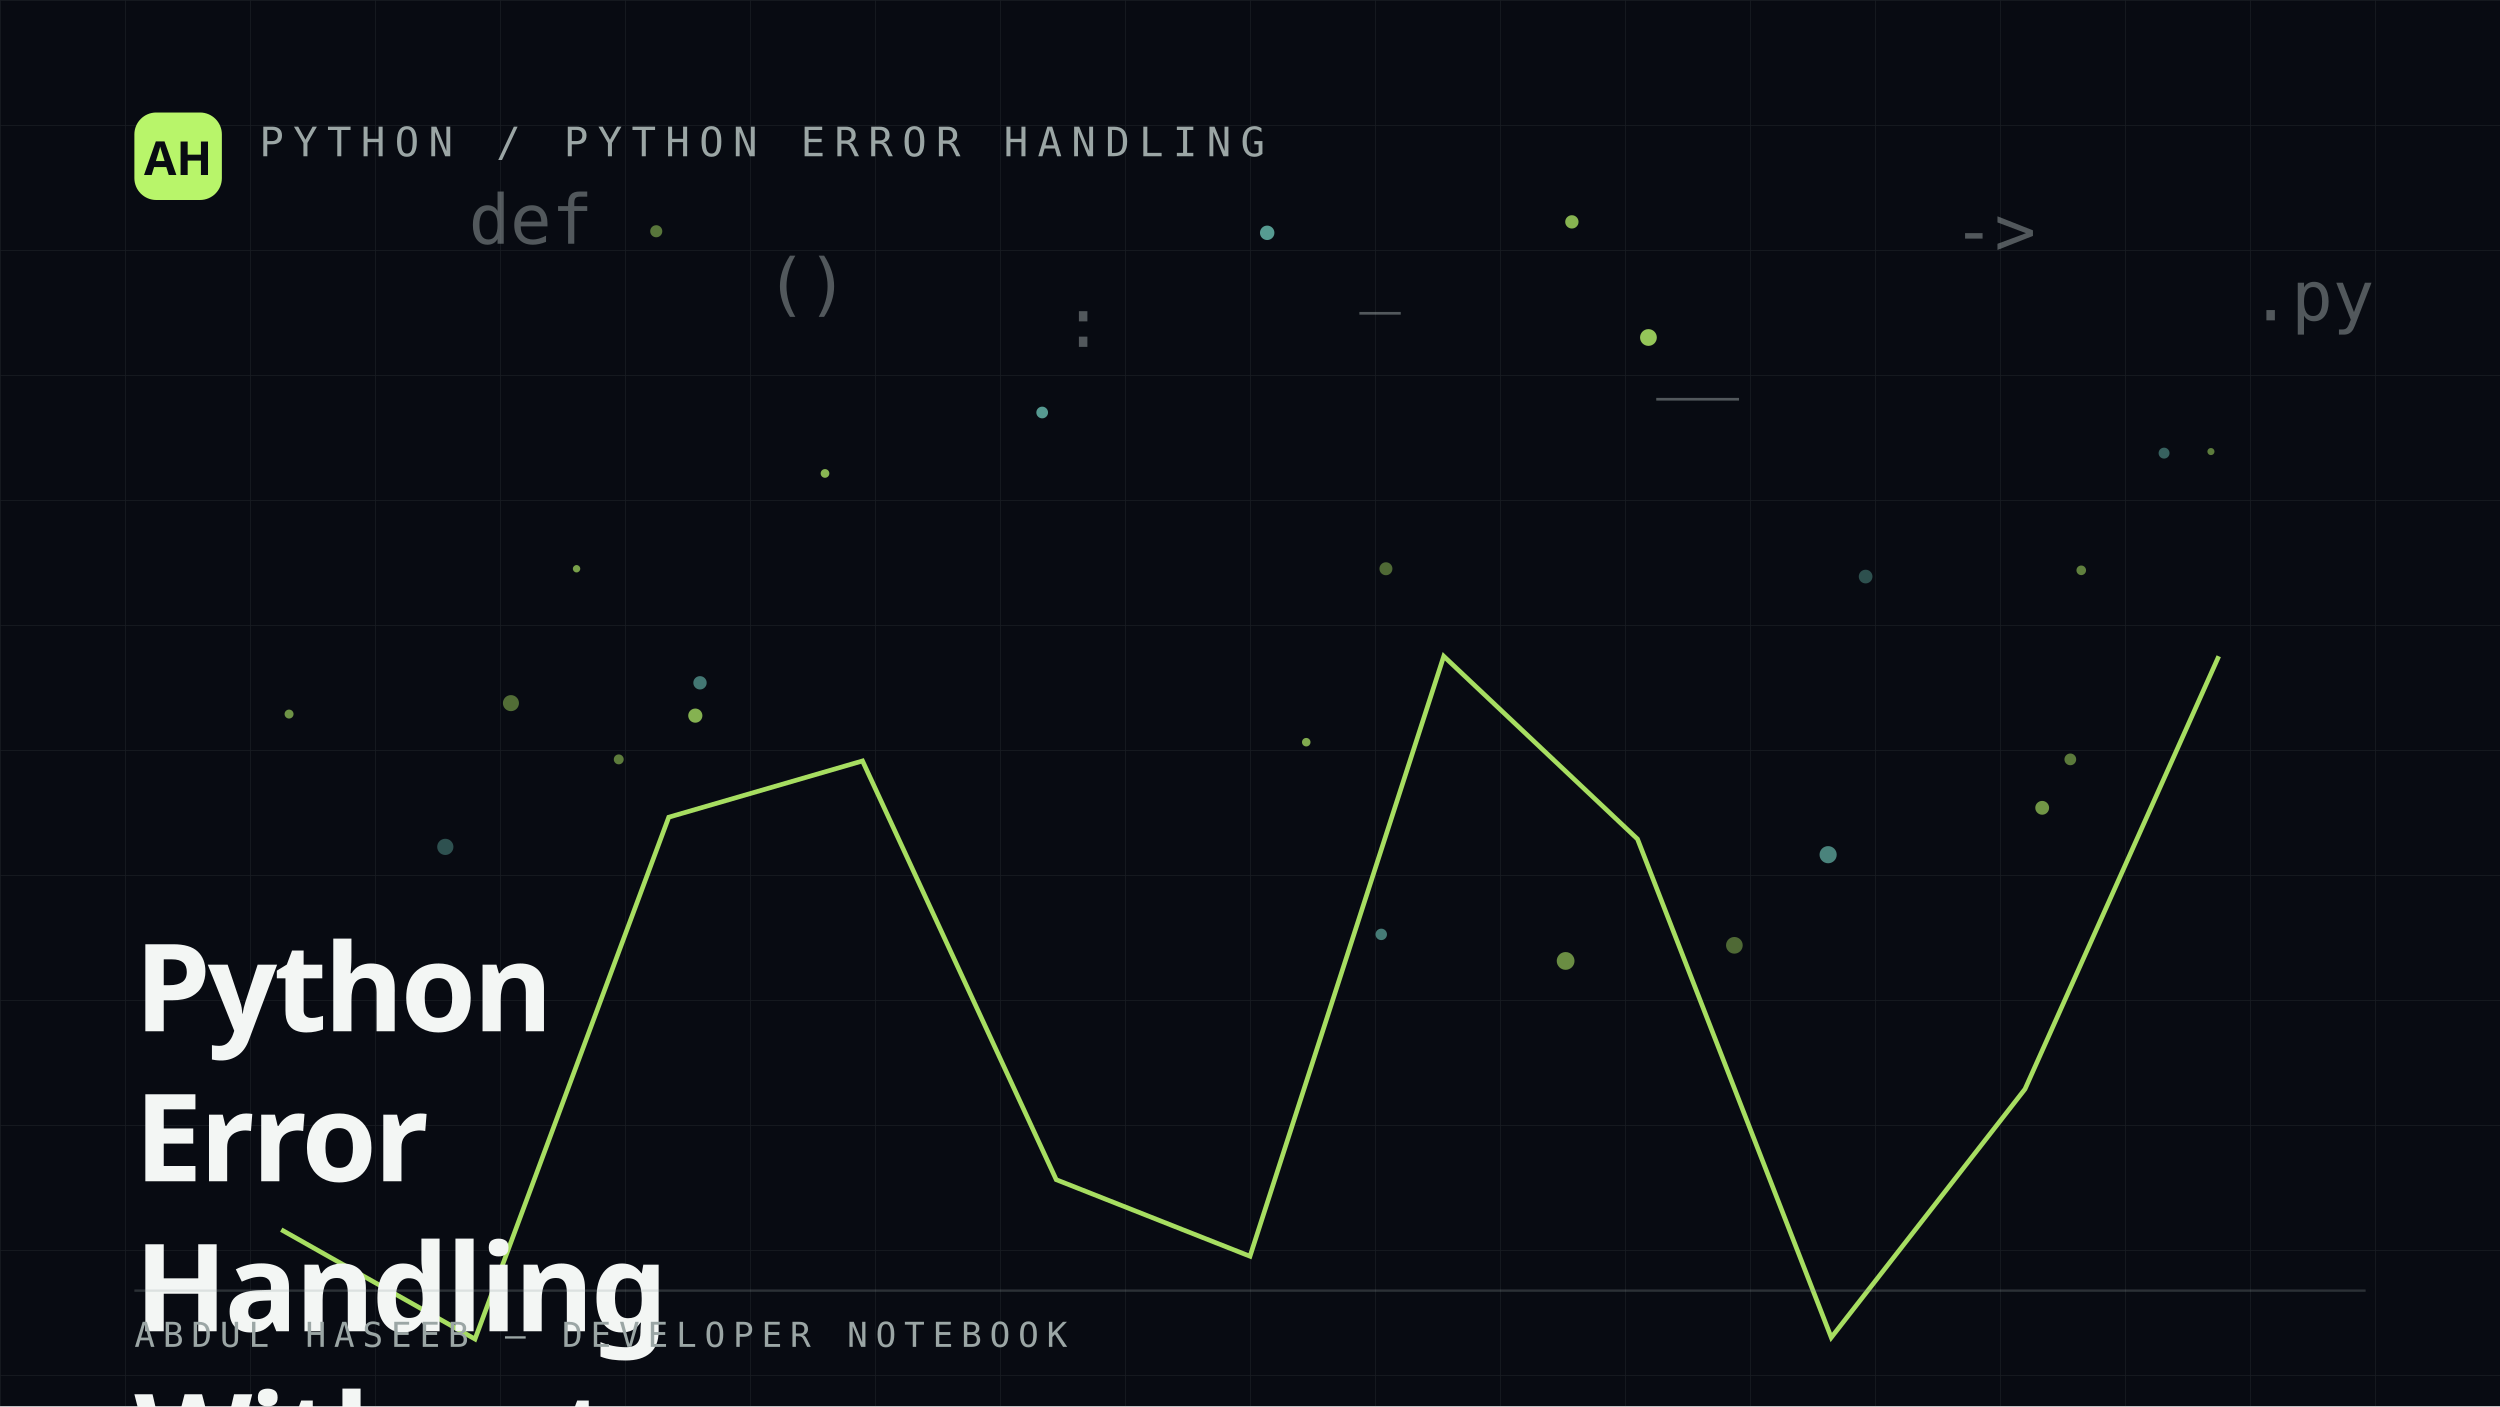
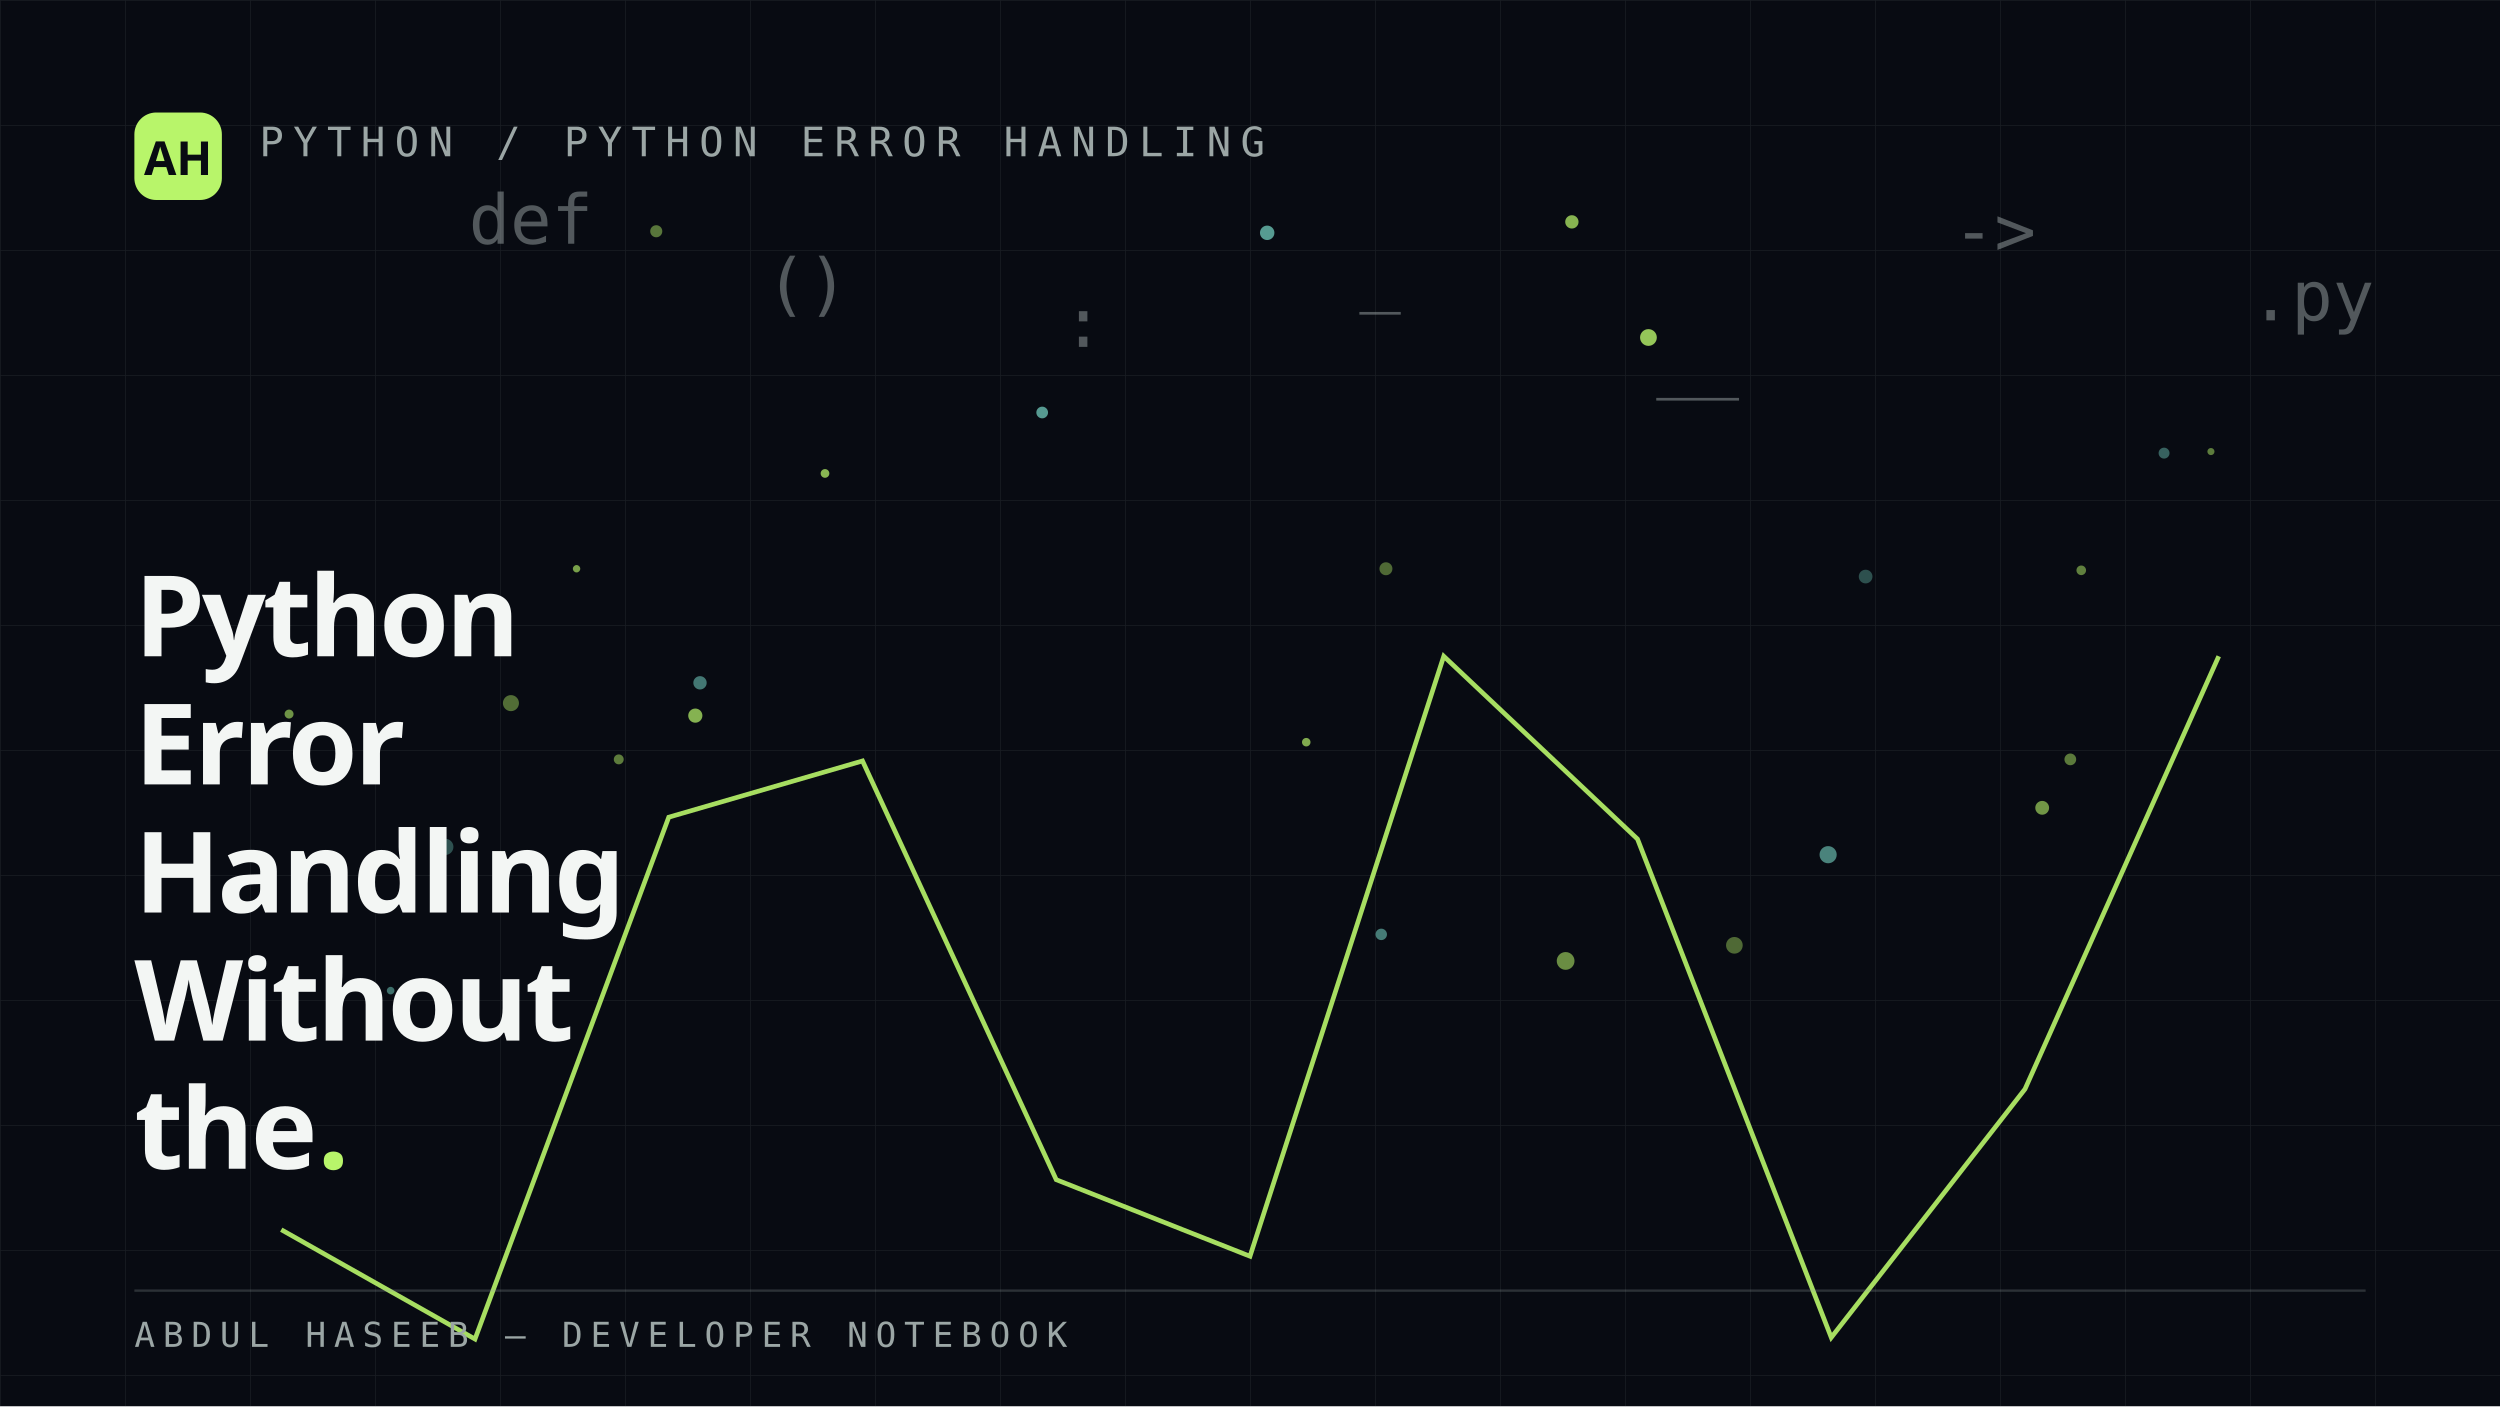
<svg xmlns="http://www.w3.org/2000/svg" width="1600" height="900" viewBox="0 0 1600 900">
  <defs>
    <pattern id="g" width="80" height="80" patternUnits="userSpaceOnUse">
      <path d="M 80 0 L 0 0 0 80" fill="none" stroke="#9BA6A5" stroke-opacity="0.12" />
    </pattern>
  </defs>
  <rect width="1600" height="900" fill="#080B12" />
  <rect width="1600" height="900" fill="url(#g)" />
  <polyline points="180,787 304,857 428,523 552,487 676,755 800,804 924,420 1048,537 1172,856 1296,697 1420,420" fill="none" stroke="#B8F56A" stroke-width="3" stroke-opacity="0.9" />
  <circle cx="667" cy="264" r="3.749" fill="#7DE2D1" opacity="0.662" />
  <circle cx="887" cy="364" r="4.152" fill="#B8F56A" opacity="0.401" />
  <circle cx="1415" cy="289" r="2.275" fill="#B8F56A" opacity="0.486" />
  <circle cx="811" cy="149" r="4.626" fill="#7DE2D1" opacity="0.666" />
  <circle cx="1002" cy="615" r="5.685" fill="#B8F56A" opacity="0.557" />
  <circle cx="185" cy="457" r="2.873" fill="#B8F56A" opacity="0.58" />
  <circle cx="1194" cy="369" r="4.388" fill="#7DE2D1" opacity="0.317" />
  <circle cx="1055" cy="216" r="5.365" fill="#B8F56A" opacity="0.797" />
  <circle cx="1325" cy="486" r="3.757" fill="#B8F56A" opacity="0.474" />
  <circle cx="884" cy="598" r="3.664" fill="#7DE2D1" opacity="0.523" />
  <circle cx="528" cy="303" r="2.788" fill="#B8F56A" opacity="0.732" />
  <circle cx="420" cy="148" r="3.865" fill="#B8F56A" opacity="0.458" />
  <circle cx="448" cy="437" r="4.275" fill="#7DE2D1" opacity="0.504" />
  <circle cx="327" cy="450" r="5.138" fill="#B8F56A" opacity="0.418" />
  <circle cx="1006" cy="142" r="4.265" fill="#B8F56A" opacity="0.719" />
  <circle cx="250" cy="634" r="2.428" fill="#7DE2D1" opacity="0.461" />
  <circle cx="1332" cy="365" r="3.075" fill="#B8F56A" opacity="0.497" />
  <circle cx="1110" cy="605" r="5.336" fill="#B8F56A" opacity="0.402" />
  <circle cx="1385" cy="290" r="3.5" fill="#7DE2D1" opacity="0.4" />
  <circle cx="445" cy="458" r="4.537" fill="#B8F56A" opacity="0.713" />
  <circle cx="1307" cy="517" r="4.423" fill="#B8F56A" opacity="0.596" />
  <circle cx="285" cy="542" r="5.191" fill="#7DE2D1" opacity="0.325" />
  <circle cx="396" cy="486" r="3.172" fill="#B8F56A" opacity="0.483" />
  <circle cx="836" cy="475" r="2.723" fill="#B8F56A" opacity="0.685" />
  <circle cx="1170" cy="547" r="5.495" fill="#7DE2D1" opacity="0.557" />
  <circle cx="369" cy="364" r="2.365" fill="#B8F56A" opacity="0.633" />
  <text x="300" y="156" fill="#9BA6A5" font-size="44" font-family="DM Mono, monospace" opacity="0.5">def </text>
  <text x="490" y="197" fill="#9BA6A5" font-size="44" font-family="DM Mono, monospace" opacity="0.5">()</text>
  <text x="680" y="222" fill="#9BA6A5" font-size="44" font-family="DM Mono, monospace" opacity="0.5">:</text>
  <text x="870" y="191" fill="#9BA6A5" font-size="44" font-family="DM Mono, monospace" opacity="0.5">_</text>
  <text x="1060" y="246" fill="#9BA6A5" font-size="44" font-family="DM Mono, monospace" opacity="0.5">__</text>
  <text x="1250" y="163" fill="#9BA6A5" font-size="44" font-family="DM Mono, monospace" opacity="0.5">-&gt;</text>
  <text x="1440" y="205" fill="#9BA6A5" font-size="44" font-family="DM Mono, monospace" opacity="0.5">.py</text>
  <g>
    <rect x="86" y="72" width="56" height="56" rx="14" fill="#B8F56A" />
    <text x="114" y="112" text-anchor="middle" font-family="Space Grotesk, sans-serif" font-size="30" font-weight="700" fill="#080B12">AH</text>
  </g>
  <text x="166" y="100" font-family="DM Mono, monospace" font-size="26" letter-spacing="6" fill="#9BA6A5" font-weight="300">PYTHON / PYTHON ERROR HANDLING</text>
-   <text x="86" y="660" font-family="Space Grotesk, sans-serif" font-size="78" font-weight="700" fill="#F3F6F4" letter-spacing="-2">Python</text>
-   <text x="86" y="756" font-family="Space Grotesk, sans-serif" font-size="78" font-weight="700" fill="#F3F6F4" letter-spacing="-2">Error</text>
-   <text x="86" y="852" font-family="Space Grotesk, sans-serif" font-size="78" font-weight="700" fill="#F3F6F4" letter-spacing="-2">Handling</text>
-   <text x="86" y="948" font-family="Space Grotesk, sans-serif" font-size="78" font-weight="700" fill="#F3F6F4" letter-spacing="-2">Without</text>
-   <text x="86" y="1044" font-family="Space Grotesk, sans-serif" font-size="78" font-weight="700" fill="#F3F6F4" letter-spacing="-2">the<tspan fill="#B8F56A">.</tspan>
+   <text x="86" y="420" font-family="Space Grotesk, sans-serif" font-size="72" font-weight="700" fill="#F3F6F4" letter-spacing="-2">Python</text>
+   <text x="86" y="502" font-family="Space Grotesk, sans-serif" font-size="72" font-weight="700" fill="#F3F6F4" letter-spacing="-2">Error</text>
+   <text x="86" y="584" font-family="Space Grotesk, sans-serif" font-size="72" font-weight="700" fill="#F3F6F4" letter-spacing="-2">Handling</text>
+   <text x="86" y="666" font-family="Space Grotesk, sans-serif" font-size="72" font-weight="700" fill="#F3F6F4" letter-spacing="-2">Without</text>
+   <text x="86" y="748" font-family="Space Grotesk, sans-serif" font-size="72" font-weight="700" fill="#F3F6F4" letter-spacing="-2">the<tspan fill="#B8F56A">.</tspan>
  </text>
  <line x1="86" y1="826" x2="1514" y2="826" stroke="#9BA6A5" stroke-opacity="0.25" stroke-width="1.5" />
  <text x="86" y="862" font-family="DM Mono, monospace" font-size="22" letter-spacing="5" fill="#9BA6A5" font-weight="300">ABDUL HASEEB — DEVELOPER NOTEBOOK</text>
</svg>
